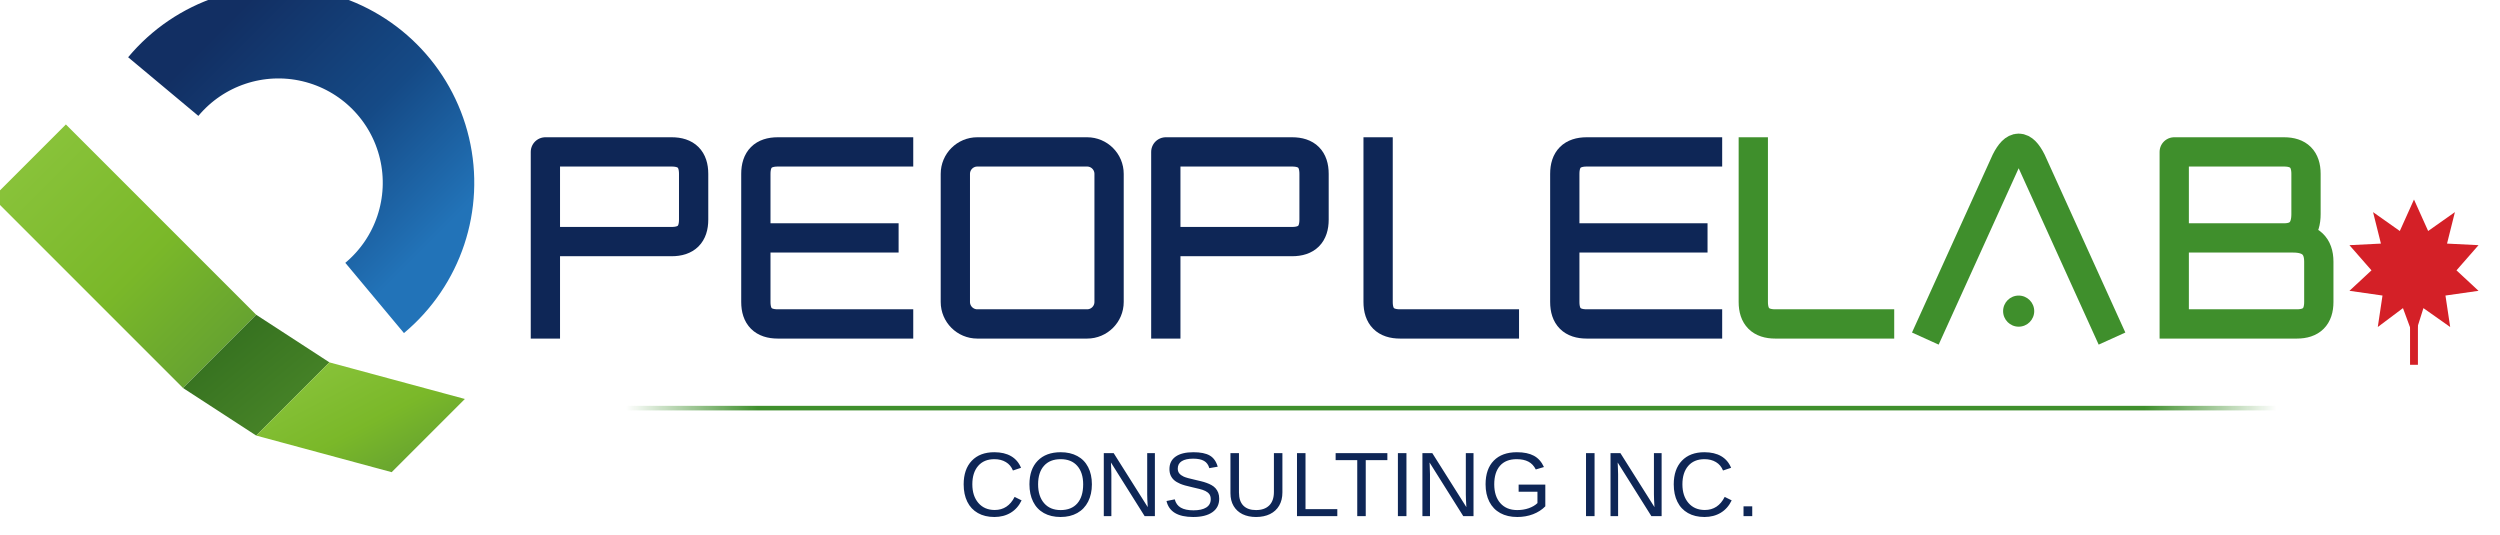
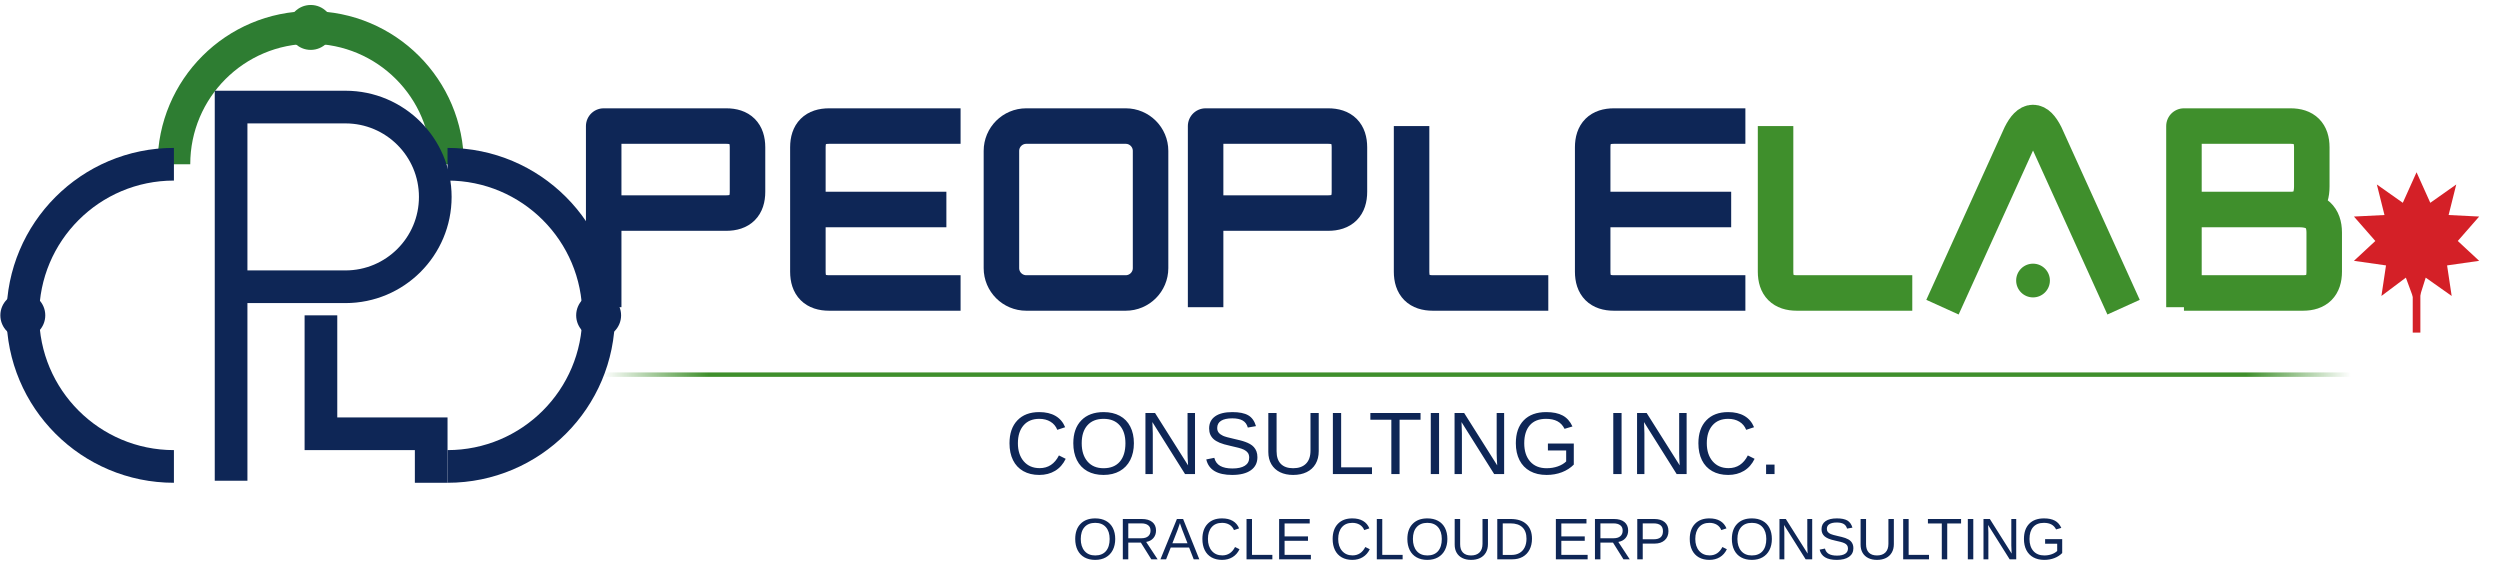
- <svg xmlns="http://www.w3.org/2000/svg" viewBox="138 238 1366 292" role="img" aria-labelledby="title desc">
+ <svg xmlns="http://www.w3.org/2000/svg" viewBox="96 250 1408 328" role="img" aria-labelledby="title desc">
  <defs>
-     <linearGradient id="mark-navy" gradientUnits="userSpaceOnUse" x1="227" y1="285" x2="343" y2="401">
-       <stop offset="0" stop-color="#122f63" />
-       <stop offset=".55" stop-color="#154a86" />
-       <stop offset="1" stop-color="#2273b8" />
-     </linearGradient>
-     <linearGradient id="mark-green-side" x1="0" y1="0" x2="1" y2="1">
-       <stop offset="0" stop-color="#8dc63f" />
-       <stop offset=".55" stop-color="#7ab829" />
-       <stop offset="1" stop-color="#5e9a33" />
-     </linearGradient>
-     <linearGradient id="mark-green-dark" x1="0" y1="0" x2="1" y2="1">
-       <stop offset="0" stop-color="#2f6a1d" />
-       <stop offset="1" stop-color="#4d8a2a" />
-     </linearGradient>
-     <linearGradient id="mark-green-base" x1="0" y1="0" x2="1" y2="0">
-       <stop offset="0" stop-color="#2f6a1d" />
-       <stop offset=".5" stop-color="#4d8a2a" />
-       <stop offset="1" stop-color="#8fbf45" />
-     </linearGradient>
-     <linearGradient id="rule" gradientUnits="userSpaceOnUse" x1="480" y1="0" x2="1382" y2="0">
+     <linearGradient id="rule" gradientUnits="userSpaceOnUse" x1="436" y1="0" x2="1420" y2="0">
      <stop offset="0" stop-color="#3f8f2c" stop-opacity="0" />
-       <stop offset=".08" stop-color="#3f8f2c" />
-       <stop offset=".92" stop-color="#3f8f2c" />
+       <stop offset=".06" stop-color="#3f8f2c" />
+       <stop offset=".94" stop-color="#3f8f2c" />
      <stop offset="1" stop-color="#3f8f2c" stop-opacity="0" />
    </linearGradient>
  </defs>
-   <path fill="none" stroke="url(#mark-navy)" stroke-width="50" d="M227.2 285.3A82 82 0 1 1 342.7 400.8" />
-   <path fill="url(#mark-green-side)" d="M174 306 278 410 238 450 134 346Z" />
-   <path fill="url(#mark-green-dark)" d="M238 450 278 410 318 436 278 476Z" />
-   <path fill="url(#mark-green-side)" d="M278 476 318 436 392 456 352 496Z" />
-   <g fill="none" stroke="#0e2656" stroke-width="16" stroke-linejoin="round">
+   <g transform="translate(271 400) scale(1.15) translate(-271 -400)">
+     <g fill="none" stroke-linecap="butt">
+       <path d="M204 350A67 67 0 0 1 338 350" stroke="#2e7d32" stroke-width="16" />
+       <path d="M204 350A74 74 0 0 0 204 498" stroke="#0e2656" stroke-width="16" />
+       <path d="M338 350A74 74 0 0 1 338 498" stroke="#0e2656" stroke-width="16" />
+       <path d="M232 505V322H288A44 44 0 0 1 288 410H232" stroke="#0e2656" stroke-width="16" />
+       <path d="M276 424V482H330V506" stroke="#0e2656" stroke-width="16" />
+     </g>
+     <circle cx="271" cy="283" r="11" fill="#2e7d32" />
+     <circle cx="130" cy="424" r="11" fill="#0e2656" />
+     <circle cx="412" cy="424" r="11" fill="#0e2656" />
+   </g>
+   <g fill="none" stroke="#0e2656" stroke-width="20" stroke-linejoin="round">
    <path id="letter-p" d="M436 423V321H505Q517 321 517 333V358Q517 370 505 370H444" />
    <path id="letter-e" d="M637 321H563Q551 321 551 333V403Q551 415 563 415H637M551 368H629" />
-     <rect x="660" y="321" width="84" height="94" rx="12" />
+     <rect x="660" y="321" width="84" height="94" rx="14" />
    <use href="#letter-p" transform="translate(339 0)" />
-     <path id="letter-l" d="M891 313V403Q891 415 903 415H968" />
+     <path id="letter-l" d="M891 321V403Q891 415 903 415H968" />
    <use href="#letter-e" transform="translate(442 0)" />
  </g>
-   <g fill="none" stroke="#3f8f2c" stroke-width="16" stroke-linejoin="round">
+   <g fill="none" stroke="#3f8f2c" stroke-width="20" stroke-linejoin="round">
    <use href="#letter-l" transform="translate(205 0)" />
    <path d="M1190 423 1234 326Q1241 312 1248 326L1292 423" />
    <path d="M1326 423V321H1386Q1398 321 1398 333V355Q1398 368 1386 368H1326M1386 368H1391Q1405 368 1405 381V403Q1405 415 1393 415H1326" />
  </g>
-   <circle cx="1241" cy="408" r="8.5" fill="#3f8f2c" />
+   <circle cx="1241" cy="408" r="9.5" fill="#3f8f2c" />
  <g transform="translate(1457 384) scale(.86)" fill="#d42027">
    <path d="m0-43 9 20 17-12-5 20 20 1-14 16 14 13-21 3 3 20-17-12-6 19-7-19-16 12 3-20-21-3 14-13-14-16 20-1-5-20 17 12z" />
    <path d="M-2.5 34h5v28h-5z" />
  </g>
-   <path d="M480 461H1382" fill="none" stroke="url(#rule)" stroke-width="2.5" />
-   <text x="662" y="520" textLength="713" lengthAdjust="spacing" fill="#0e2656" font-family="'DIN Alternate', 'Segoe UI', Arial, Helvetica, sans-serif" font-size="50" font-weight="500">CONSULTING INC.</text>
+   <path d="M436 461H1420" fill="none" stroke="url(#rule)" stroke-width="2.5" />
+   <text x="662" y="517" textLength="758" lengthAdjust="spacing" fill="#0e2656" font-family="'DIN Alternate', 'Segoe UI', Arial, Helvetica, sans-serif" font-size="50" font-weight="500">CONSULTING INC.</text>
+   <text x="700" y="565" textLength="680" lengthAdjust="spacing" fill="#0e2656" font-family="'DIN Alternate', 'Segoe UI', Arial, Helvetica, sans-serif" font-size="33" font-weight="500">ORACLE CLOUD ERP CONSULTING</text>
</svg>
